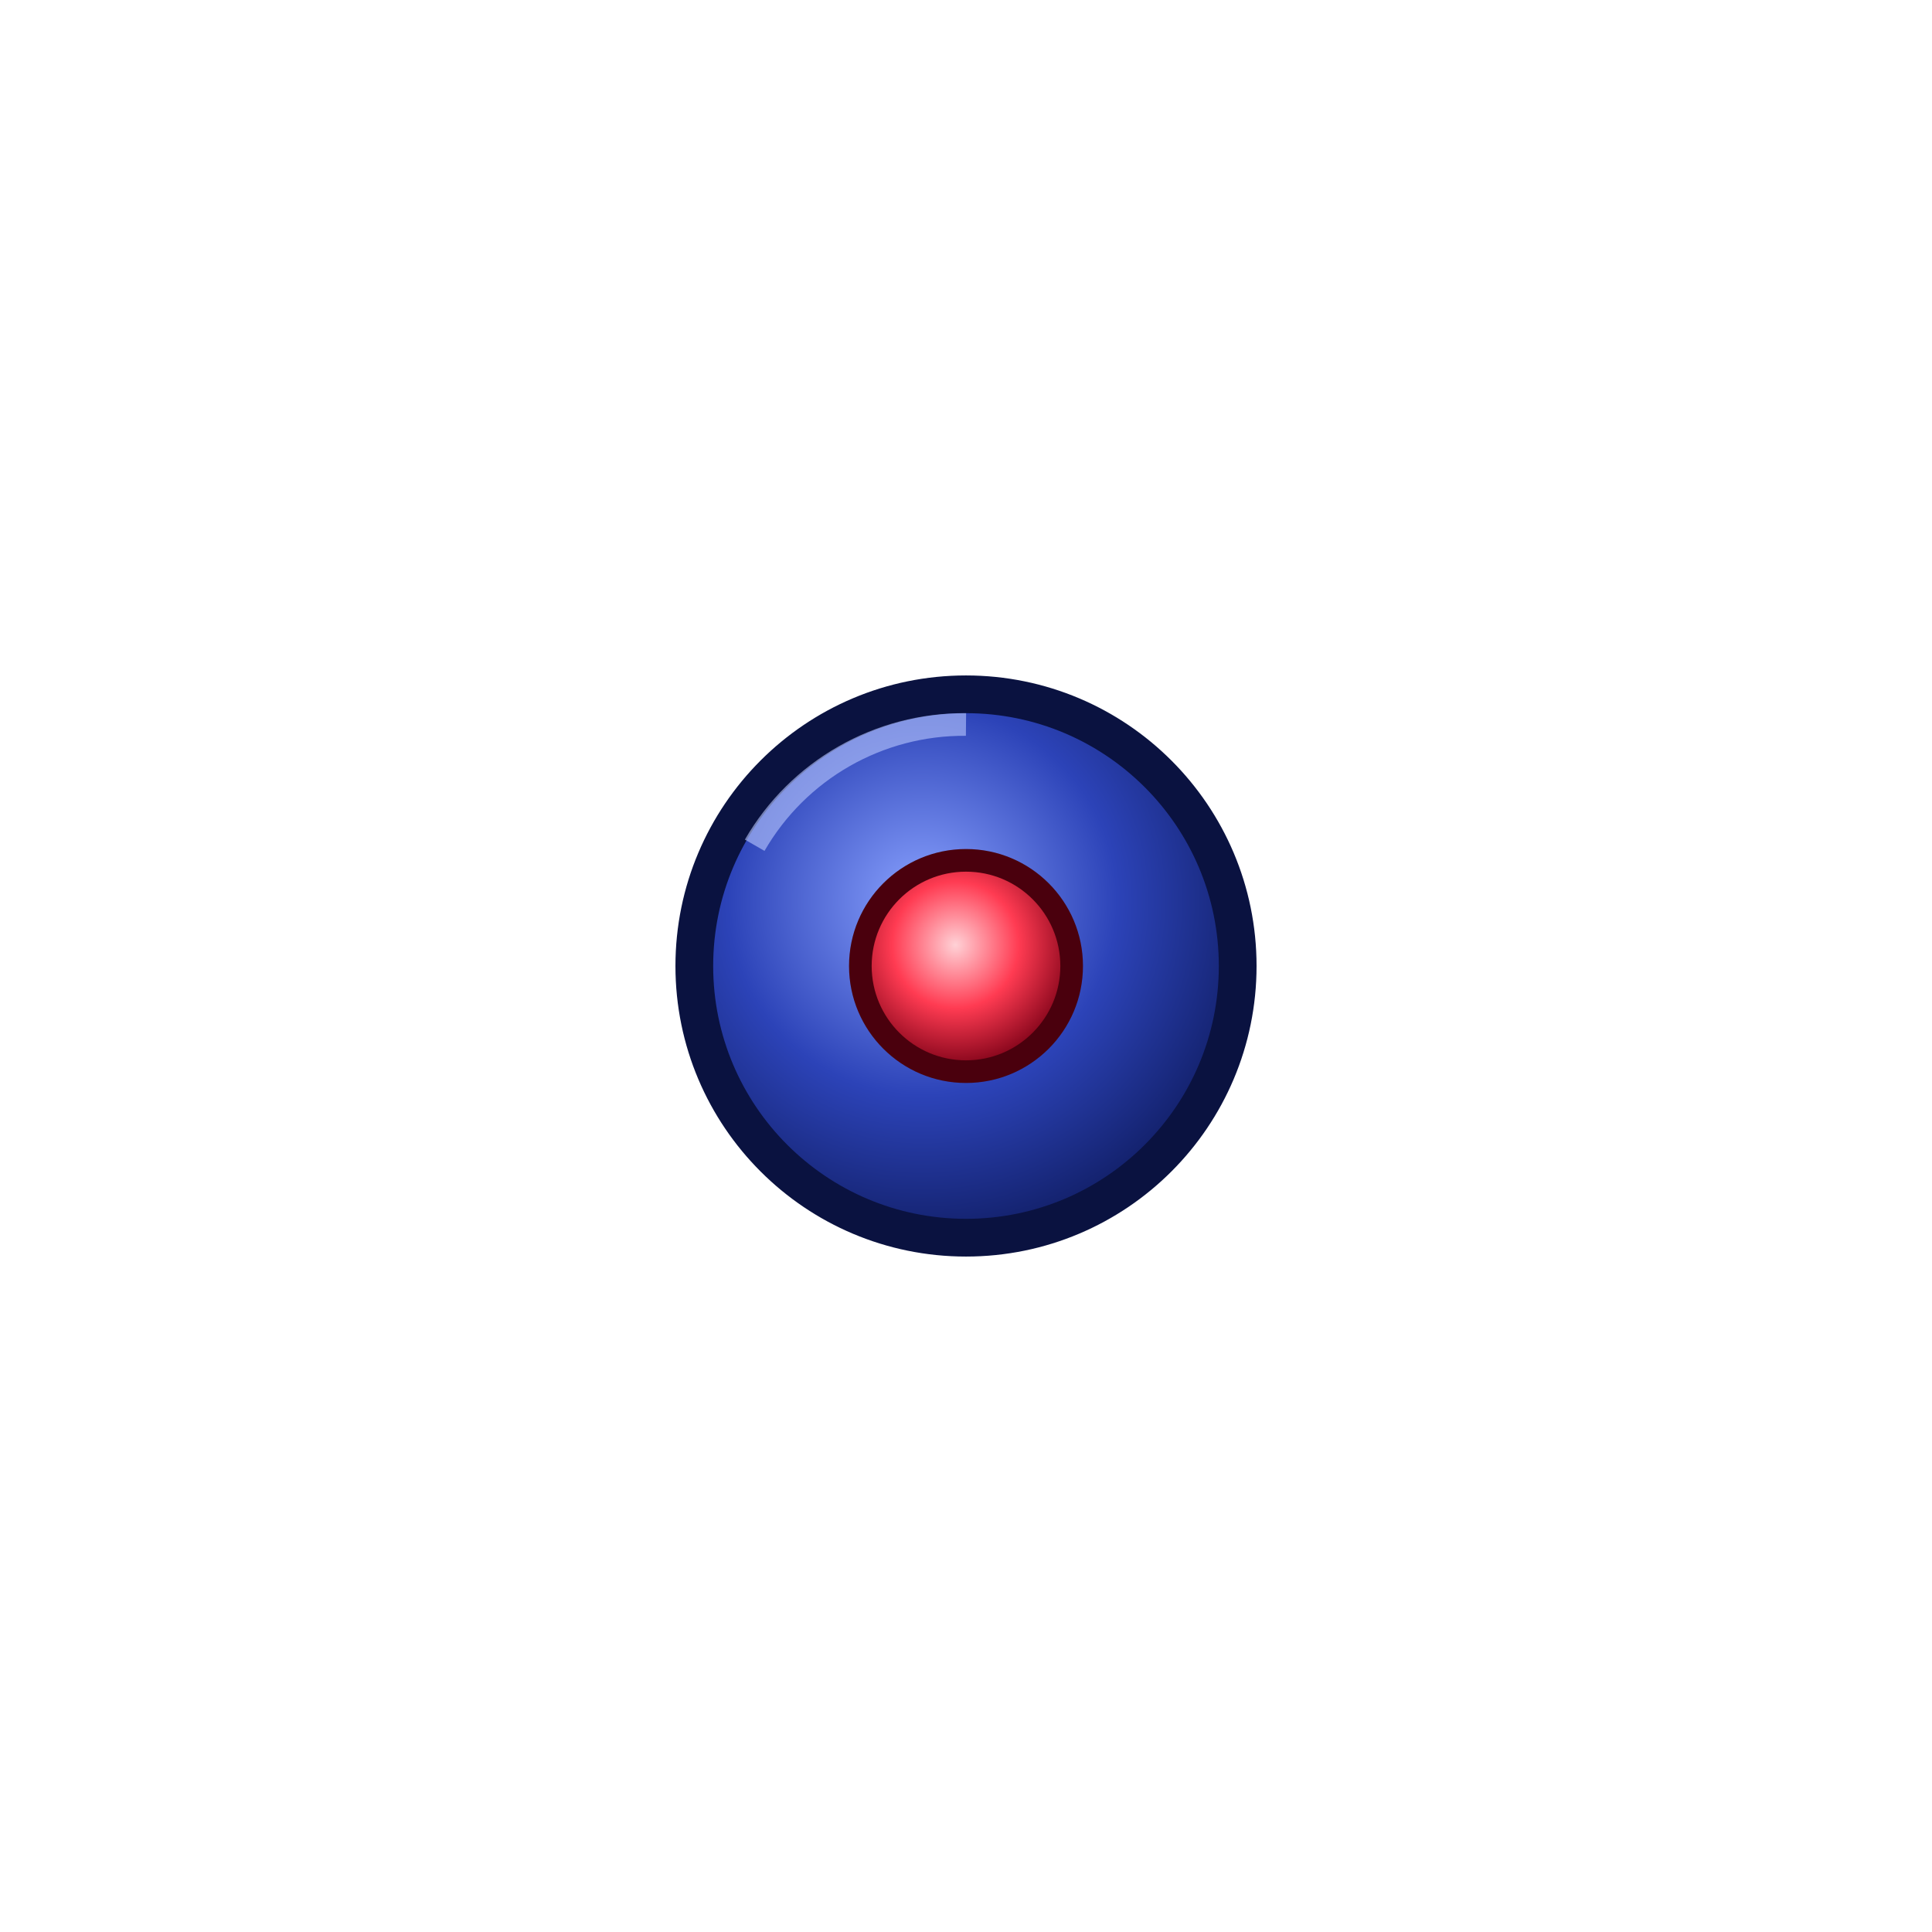
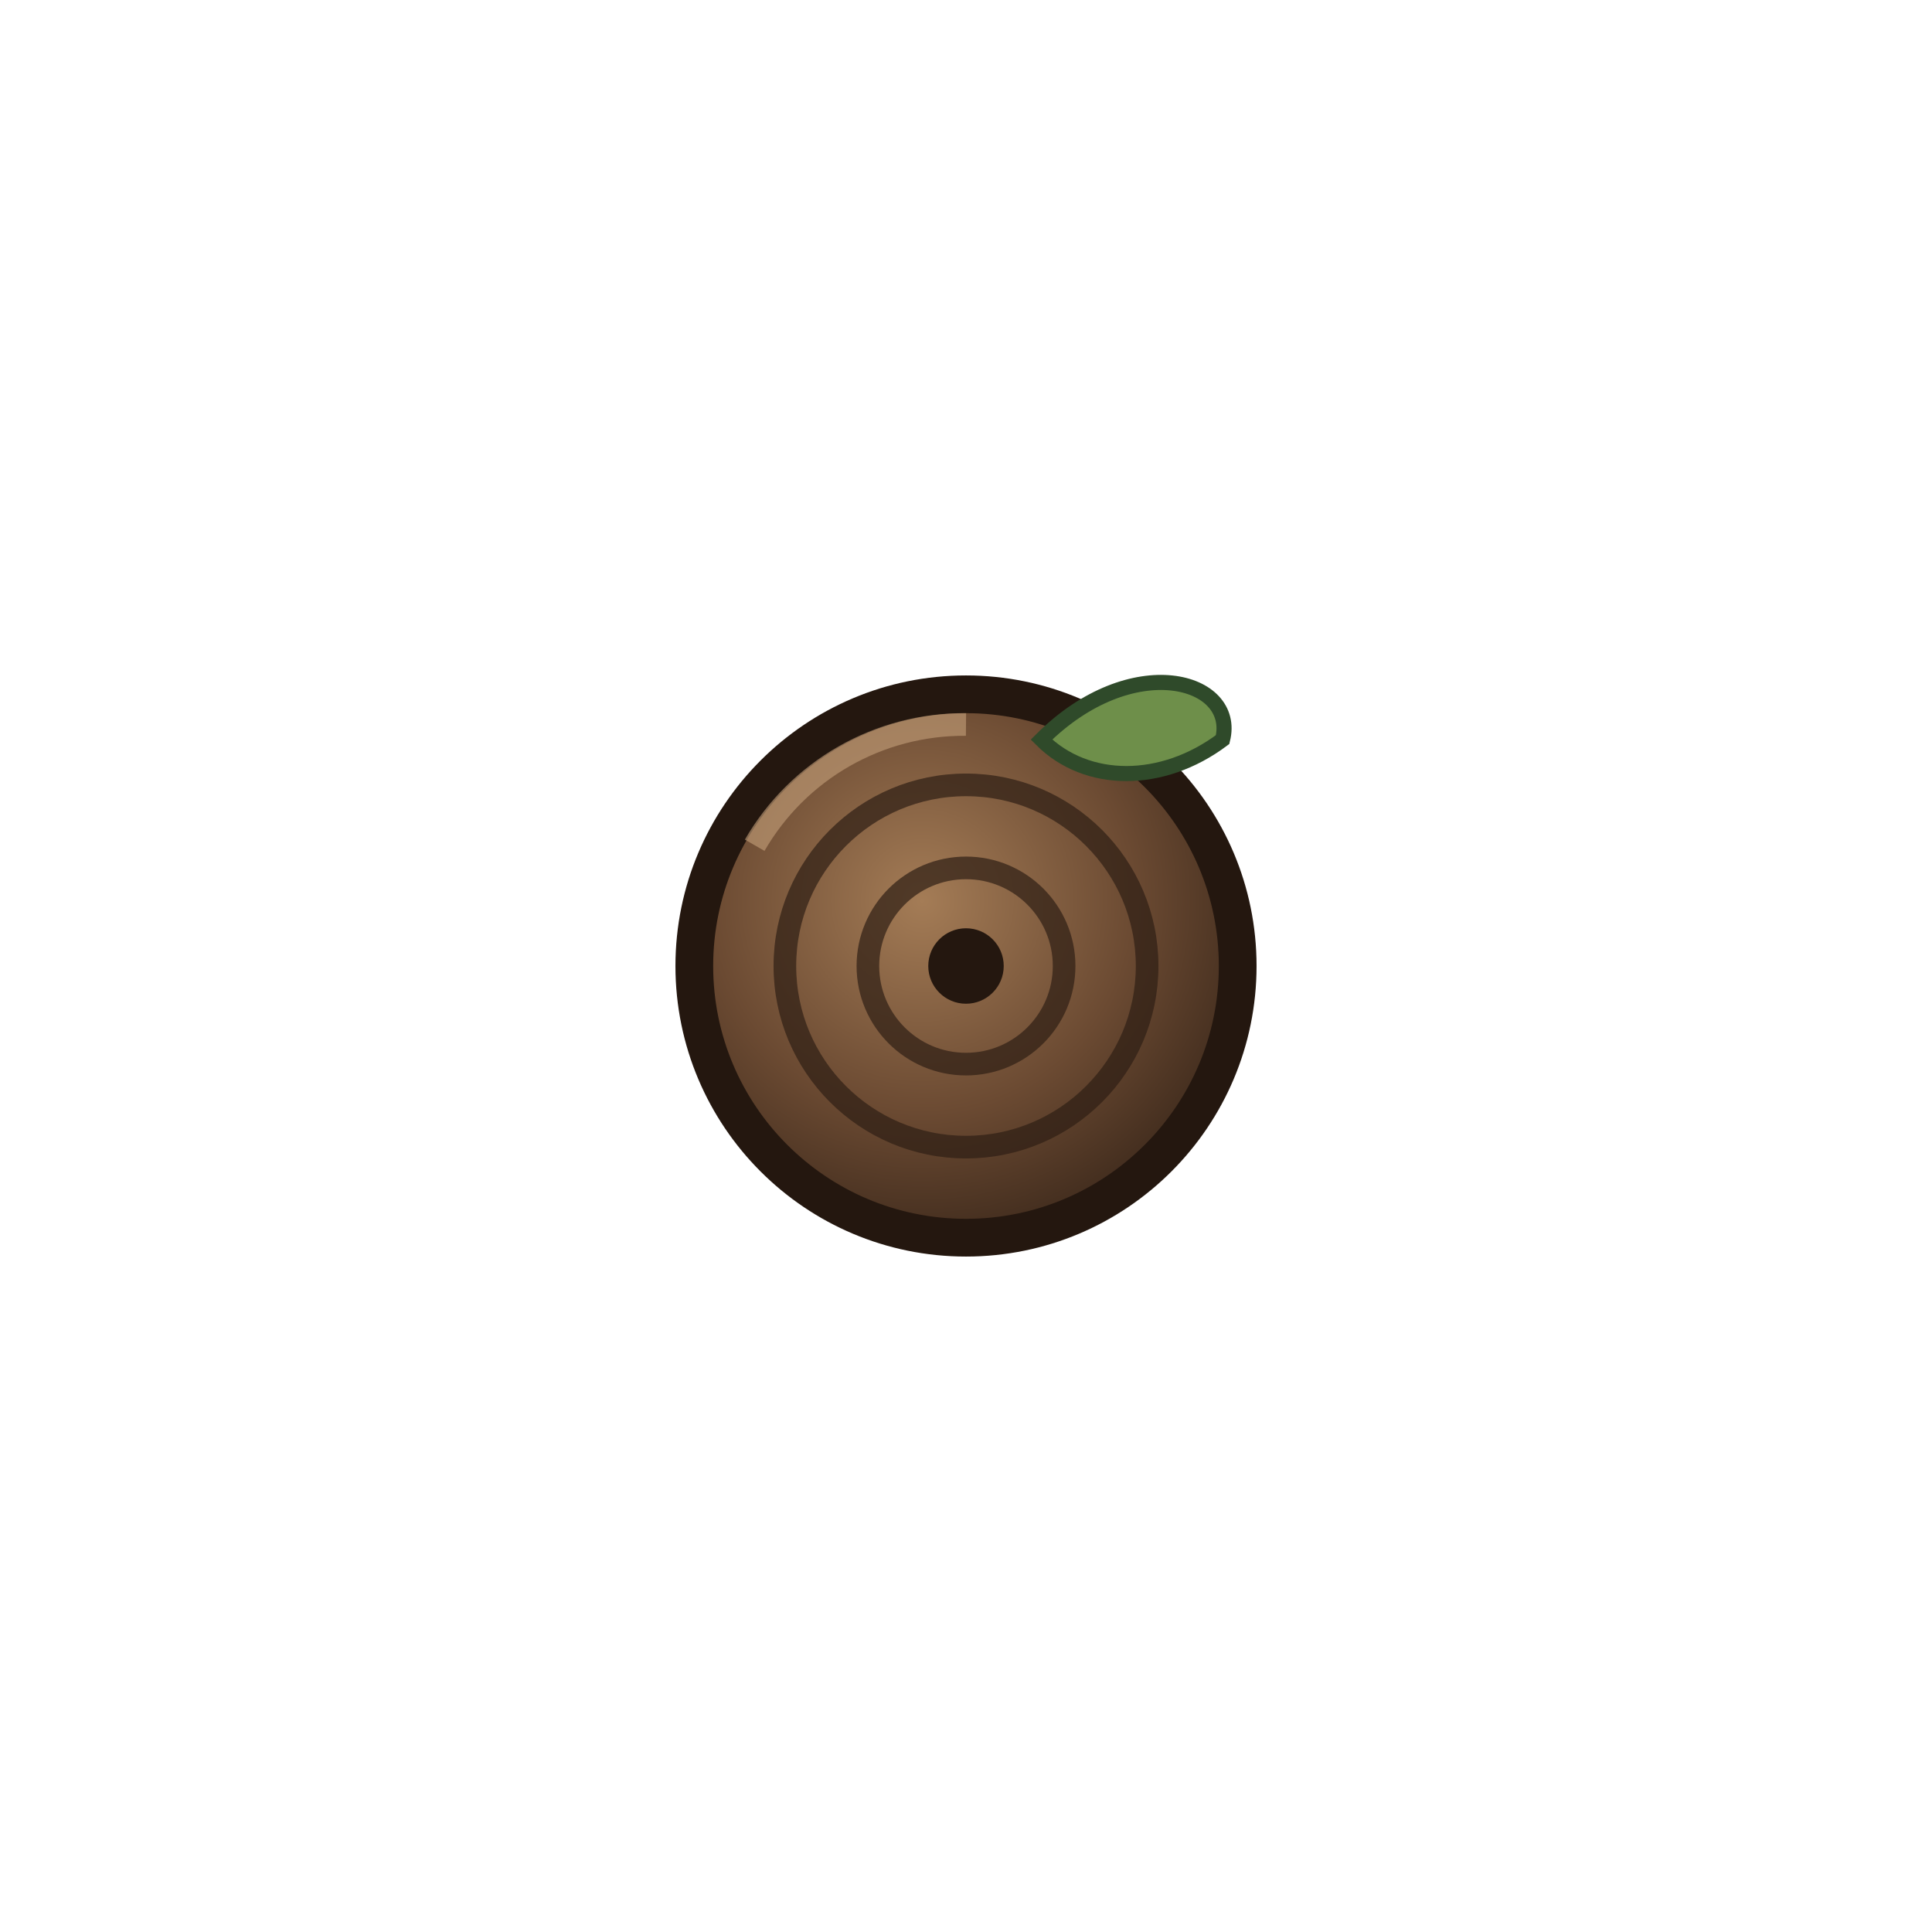
<svg xmlns="http://www.w3.org/2000/svg" viewBox="0 0 256 256" width="256" height="256">
  <defs>
    <radialGradient id="knot" cx="42%" cy="38%" r="65%">
-       <stop offset="0" stop-color="#8aa2ff" />
-       <stop offset="0.55" stop-color="#2c43b8" />
-       <stop offset="1" stop-color="#101d63" />
-     </radialGradient>
-     <radialGradient id="core" cx="45%" cy="40%" r="60%">
-       <stop offset="0" stop-color="#ffd1d6" />
-       <stop offset="0.5" stop-color="#ff3b52" />
-       <stop offset="1" stop-color="#7a0016" />
+       <stop offset="0" stop-color="#a47c56" />
+       <stop offset="0.6" stop-color="#6b4a32" />
+       <stop offset="1" stop-color="#3e2a1c" />
    </radialGradient>
  </defs>
-   <circle cx="128" cy="128" r="36" fill="url(#knot)" stroke="#0a1240" stroke-width="5" />
-   <g fill="none" stroke="#b9c8ff" stroke-width="3" opacity="0.6">
-     <path d="M100,112 A32,32 0 0 1 128,96" />
+   <circle cx="128" cy="128" r="36" fill="url(#knot)" stroke="#24170f" stroke-width="5" />
+   <g fill="none" stroke="#2e1e14" stroke-width="3" opacity="0.7">
+     <circle cx="128" cy="128" r="24" />
+     <circle cx="128" cy="128" r="13" />
  </g>
-   <circle cx="128" cy="128" r="14" fill="url(#core)" stroke="#4a000d" stroke-width="3" />
+   <path d="M100,112 A32,32 0 0 1 128,96" fill="none" stroke="#c4a07a" stroke-width="3" opacity="0.6" />
+   <path d="M138,98 C150,86 164,90 162,98 C154,104 144,104 138,98 Z" fill="#6e8f4a" stroke="#2f4a2a" stroke-width="2" />
+   <circle cx="128" cy="128" r="5" fill="#24170f" />
</svg>
